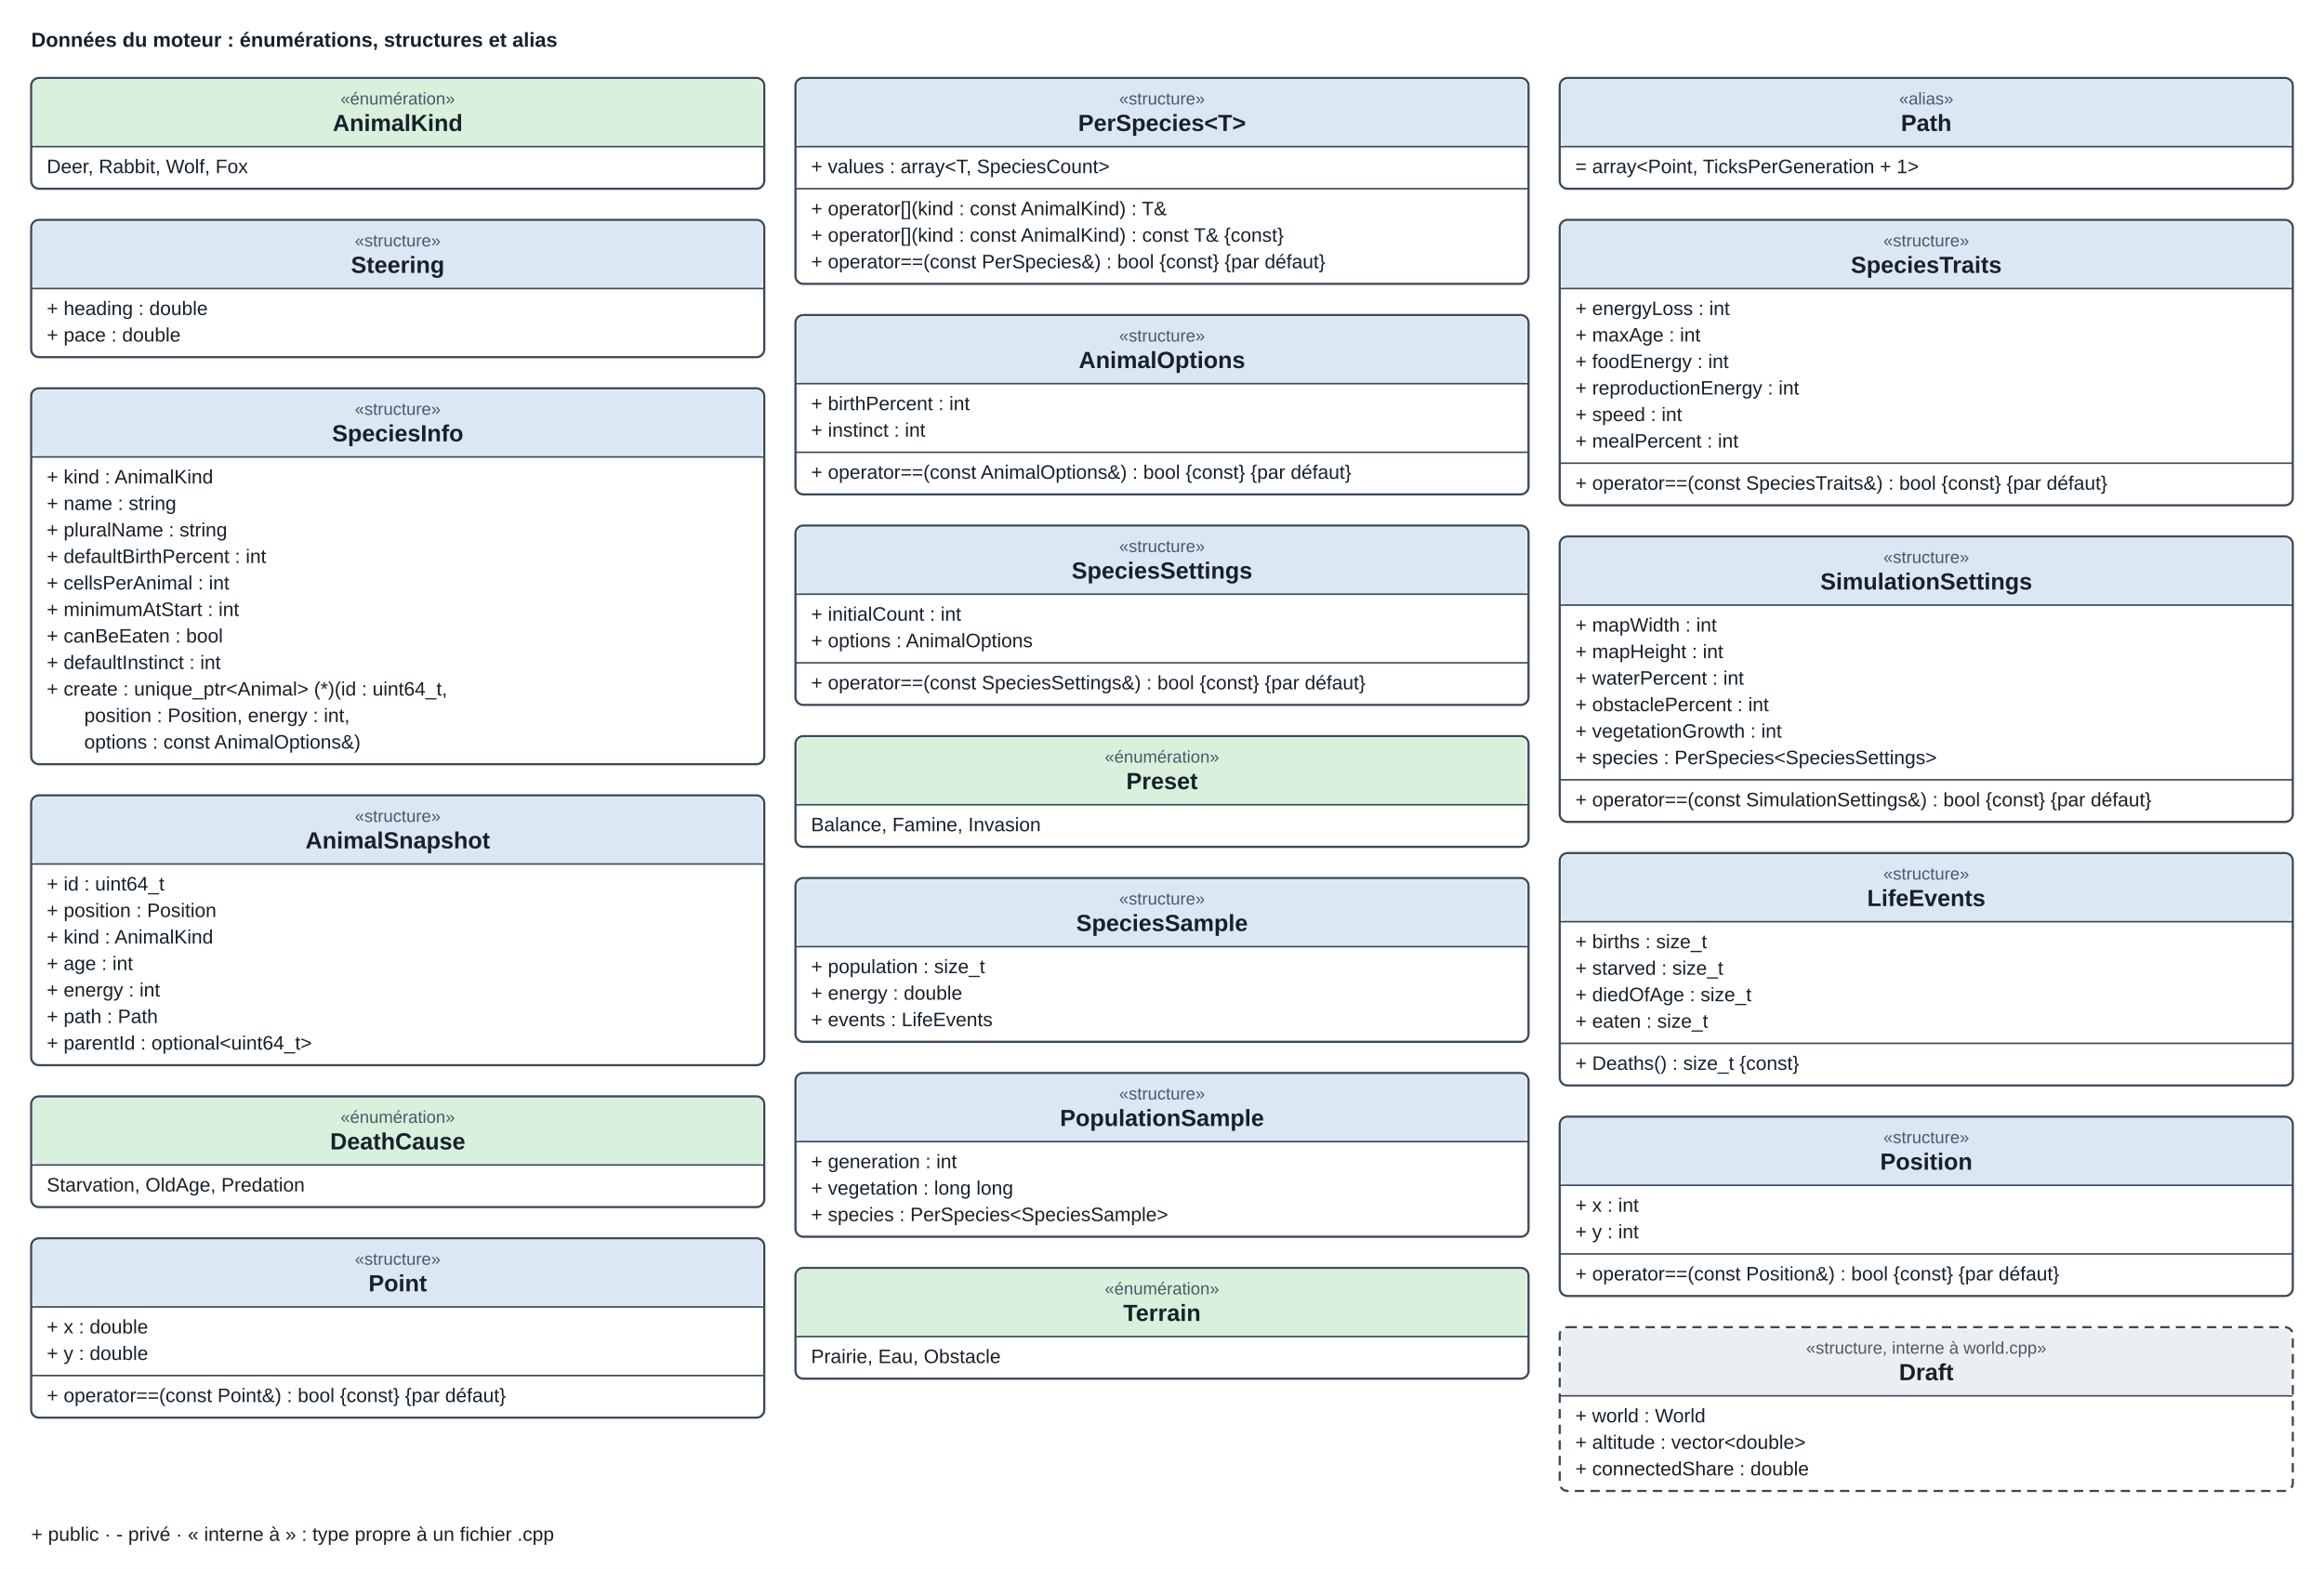
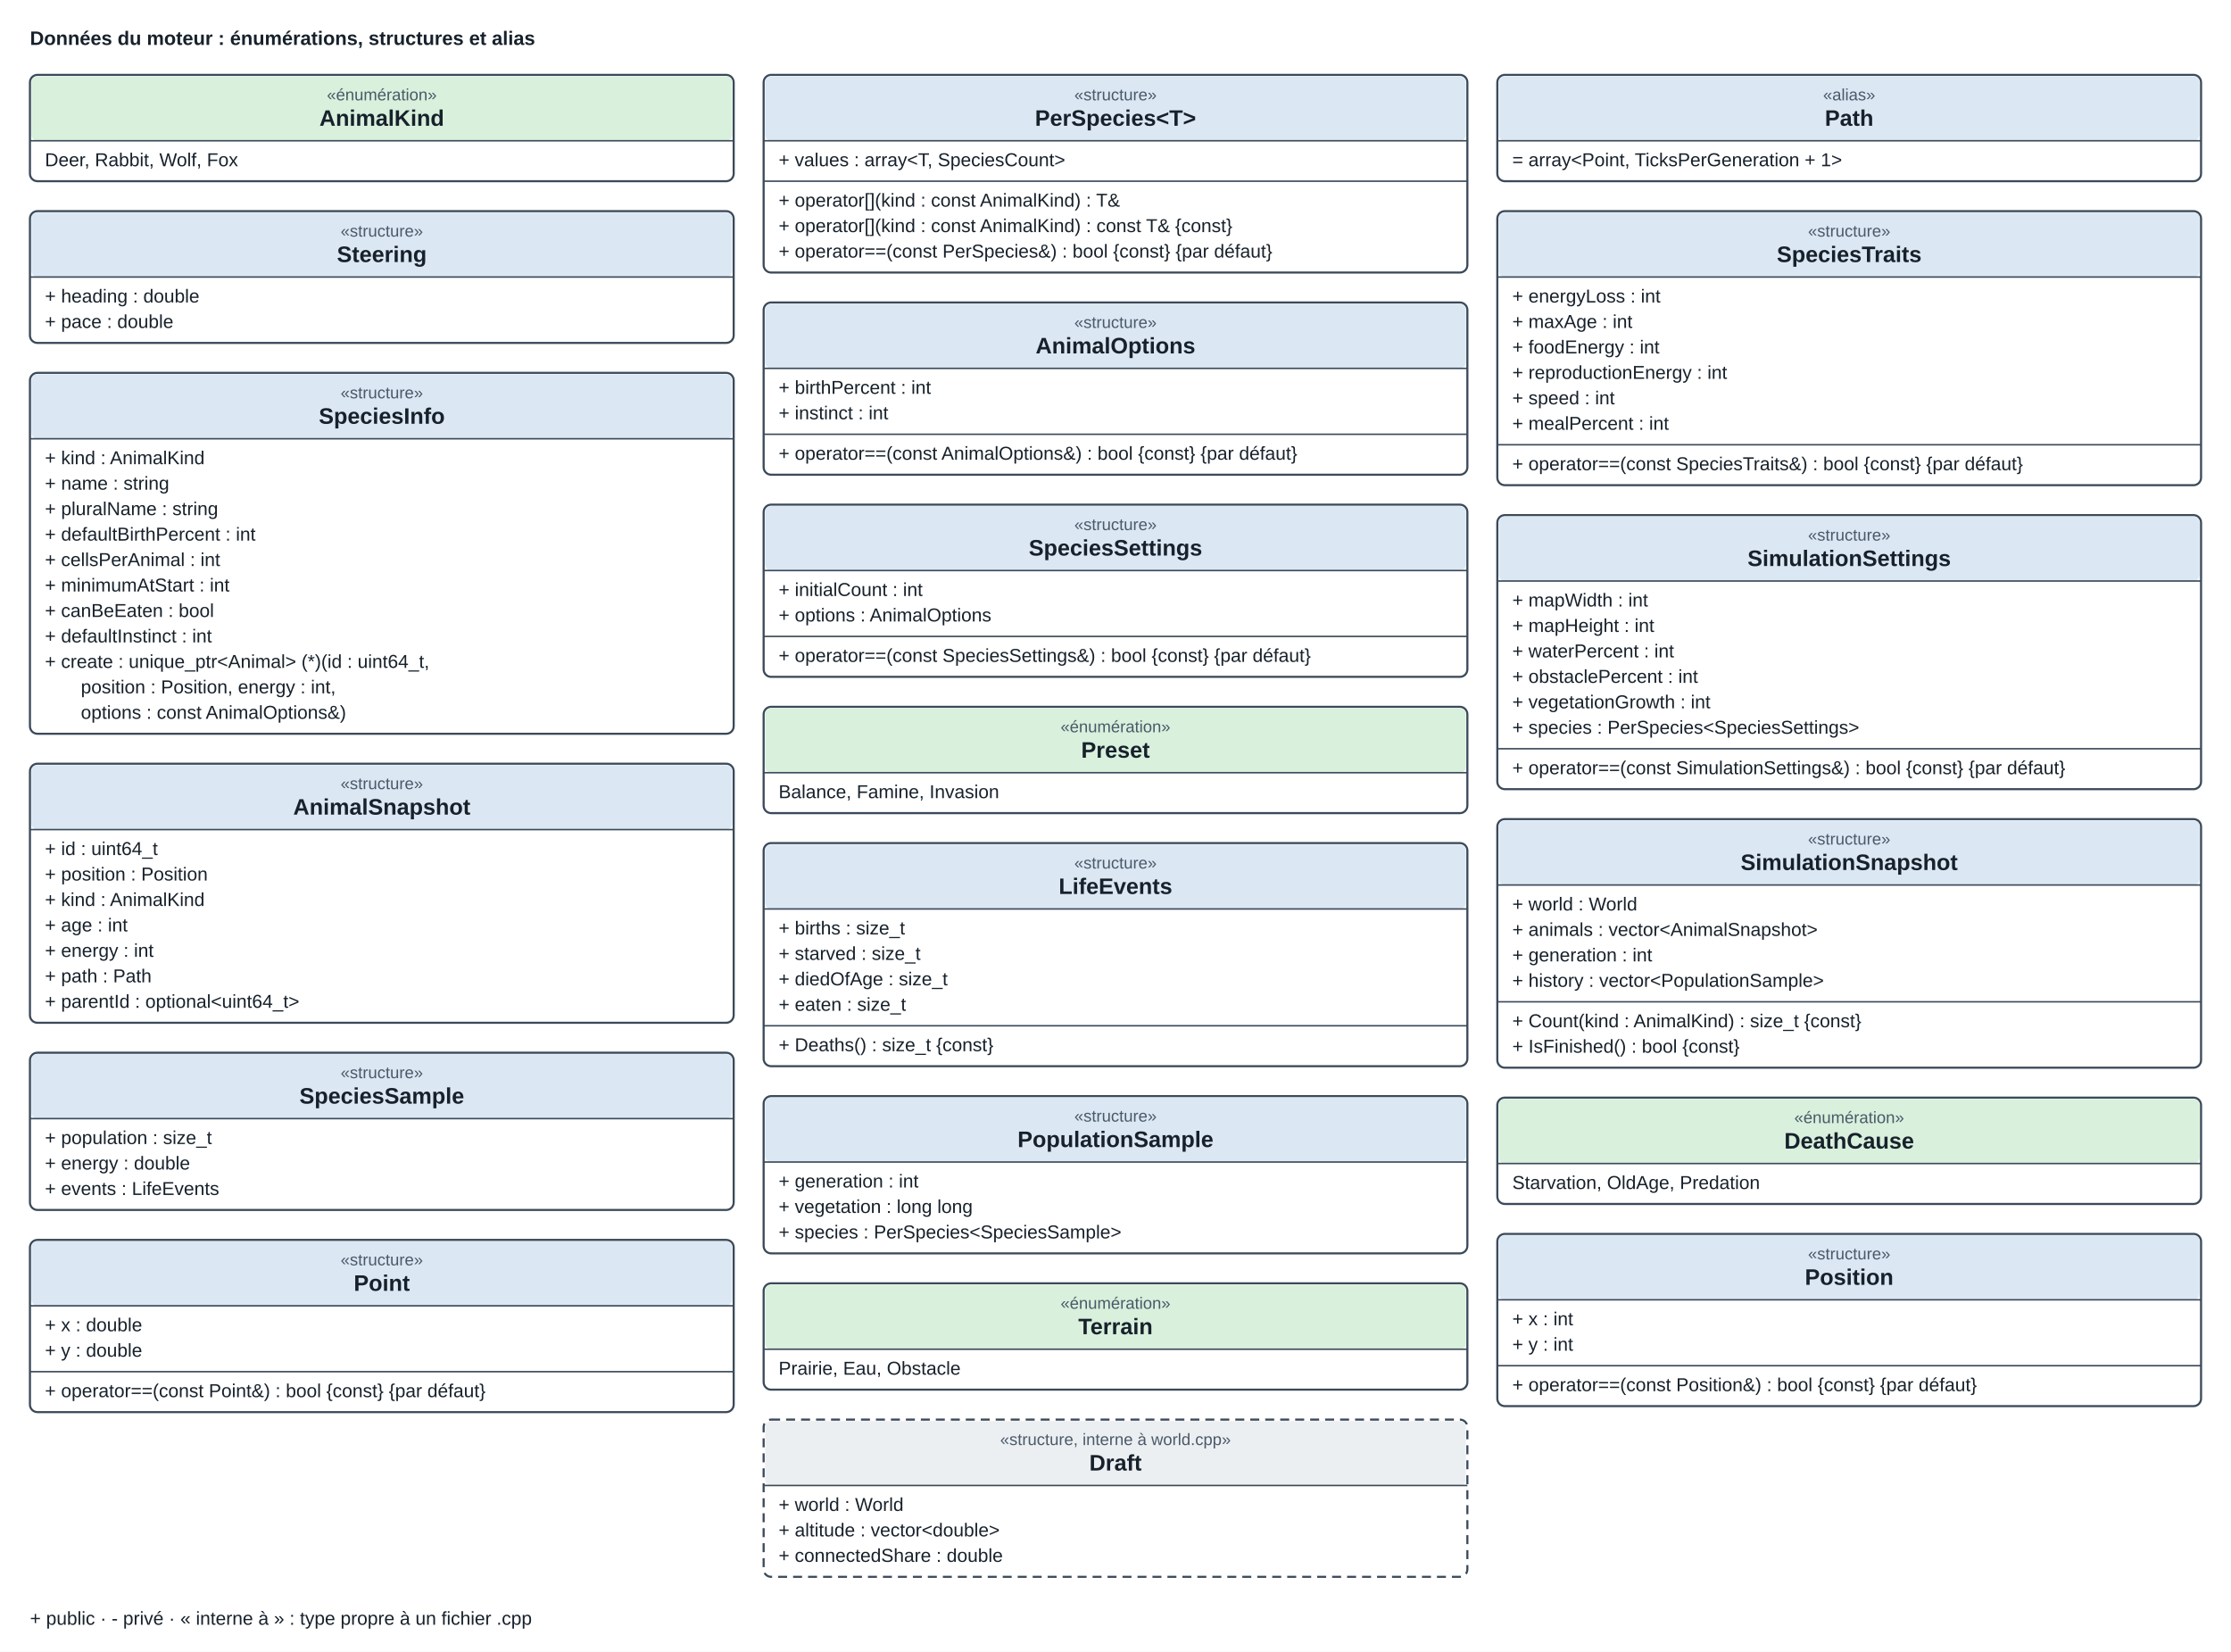
- <svg xmlns="http://www.w3.org/2000/svg" viewBox="0 0 1490 1006" role="img" aria-label="Données du moteur : énumérations, structures et alias">
+ <svg xmlns="http://www.w3.org/2000/svg" viewBox="0 0 1490 1103" role="img" aria-label="Données du moteur : énumérations, structures et alias">
  <style>
 text { font-family: "Segoe UI", Arial, sans-serif; fill: #17212b; }
 .name { font-size: 15px; font-weight: 700; text-anchor: middle; }
 .abstract { font-style: italic; }
 .stereo { font-size: 11px; text-anchor: middle; fill: #4a5968; }
 .member { font-size: 12.5px; }
 .label { font-size: 12px; font-style: italic; fill: #3b4a5a; }
 .band { font-size: 14px; font-weight: 700; }
 .legend { font-size: 12.5px; }
 .legendtitle { font-size: 13px; font-weight: 700; }
</style>
  <defs>
    <marker id="triangle" viewBox="0 0 14 14" refX="13" refY="7" markerWidth="14" markerHeight="14" markerUnits="userSpaceOnUse" orient="auto">
      <path d="M1 1 L13 7 L1 13 Z" fill="#ffffff" stroke="#3b4a5a" stroke-width="1.4" />
    </marker>
    <marker id="diamond" viewBox="0 0 18 12" refX="1" refY="6" markerWidth="18" markerHeight="12" markerUnits="userSpaceOnUse" orient="auto">
      <path d="M1 6 L9 1 L17 6 L9 11 Z" fill="#3b4a5a" />
    </marker>
    <marker id="arrow" viewBox="0 0 12 12" refX="11" refY="6" markerWidth="12" markerHeight="12" markerUnits="userSpaceOnUse" orient="auto">
      <path d="M1 1 L11 6 L1 11" fill="none" stroke="#3b4a5a" stroke-width="1.6" />
    </marker>
  </defs>
-   <rect width="1490" height="1006" fill="#ffffff" />
+   <rect width="1490" height="1103" fill="#ffffff" />
  <g class="box" data-width="470">
    <rect x="20" y="50" width="470" height="71" rx="5" fill="#ffffff" stroke="#3b4a5a" stroke-width="1.4" />
    <rect x="21" y="51" width="468" height="43" rx="4" fill="#d8f0dc" />
    <text x="255.0" y="67" class="stereo">«énumération»</text>
    <text x="255.0" y="84" class="name">AnimalKind</text>
    <line x1="20" y1="94" x2="490" y2="94" stroke="#3b4a5a" />
    <text x="30" y="111" class="member">Deer, Rabbit, Wolf, Fox</text>
  </g>
  <g class="box" data-width="470">
    <rect x="510" y="50" width="470" height="132" rx="5" fill="#ffffff" stroke="#3b4a5a" stroke-width="1.4" />
    <rect x="511" y="51" width="468" height="43" rx="4" fill="#dbe7f3" />
    <text x="745.0" y="67" class="stereo">«structure»</text>
    <text x="745.0" y="84" class="name">PerSpecies&lt;T&gt;</text>
    <line x1="510" y1="94" x2="980" y2="94" stroke="#3b4a5a" />
    <text x="520" y="111" class="member">+ values : array&lt;T, SpeciesCount&gt;</text>
    <line x1="510" y1="121" x2="980" y2="121" stroke="#3b4a5a" />
    <text x="520" y="138" class="member">+ operator[](kind : const AnimalKind) : T&amp;</text>
    <text x="520" y="155" class="member">+ operator[](kind : const AnimalKind) : const T&amp; {const}</text>
    <text x="520" y="172" class="member">+ operator==(const PerSpecies&amp;) : bool {const} {par défaut}</text>
  </g>
  <g class="box" data-width="470">
    <rect x="1000" y="50" width="470" height="71" rx="5" fill="#ffffff" stroke="#3b4a5a" stroke-width="1.4" />
    <rect x="1001" y="51" width="468" height="43" rx="4" fill="#dbe7f3" />
    <text x="1235.0" y="67" class="stereo">«alias»</text>
    <text x="1235.0" y="84" class="name">Path</text>
    <line x1="1000" y1="94" x2="1470" y2="94" stroke="#3b4a5a" />
    <text x="1010" y="111" class="member">= array&lt;Point, TicksPerGeneration + 1&gt;</text>
  </g>
  <g class="box" data-width="470">
    <rect x="20" y="141" width="470" height="88" rx="5" fill="#ffffff" stroke="#3b4a5a" stroke-width="1.4" />
    <rect x="21" y="142" width="468" height="43" rx="4" fill="#dbe7f3" />
    <text x="255.0" y="158" class="stereo">«structure»</text>
    <text x="255.0" y="175" class="name">Steering</text>
    <line x1="20" y1="185" x2="490" y2="185" stroke="#3b4a5a" />
    <text x="30" y="202" class="member">+ heading : double</text>
    <text x="30" y="219" class="member">+ pace : double</text>
  </g>
  <g class="box" data-width="470">
    <rect x="1000" y="141" width="470" height="183" rx="5" fill="#ffffff" stroke="#3b4a5a" stroke-width="1.4" />
    <rect x="1001" y="142" width="468" height="43" rx="4" fill="#dbe7f3" />
    <text x="1235.0" y="158" class="stereo">«structure»</text>
    <text x="1235.0" y="175" class="name">SpeciesTraits</text>
    <line x1="1000" y1="185" x2="1470" y2="185" stroke="#3b4a5a" />
    <text x="1010" y="202" class="member">+ energyLoss : int</text>
    <text x="1010" y="219" class="member">+ maxAge : int</text>
    <text x="1010" y="236" class="member">+ foodEnergy : int</text>
    <text x="1010" y="253" class="member">+ reproductionEnergy : int</text>
    <text x="1010" y="270" class="member">+ speed : int</text>
    <text x="1010" y="287" class="member">+ mealPercent : int</text>
    <line x1="1000" y1="297" x2="1470" y2="297" stroke="#3b4a5a" />
    <text x="1010" y="314" class="member">+ operator==(const SpeciesTraits&amp;) : bool {const} {par défaut}</text>
  </g>
  <g class="box" data-width="470">
    <rect x="510" y="202" width="470" height="115" rx="5" fill="#ffffff" stroke="#3b4a5a" stroke-width="1.4" />
    <rect x="511" y="203" width="468" height="43" rx="4" fill="#dbe7f3" />
    <text x="745.0" y="219" class="stereo">«structure»</text>
    <text x="745.0" y="236" class="name">AnimalOptions</text>
    <line x1="510" y1="246" x2="980" y2="246" stroke="#3b4a5a" />
    <text x="520" y="263" class="member">+ birthPercent : int</text>
    <text x="520" y="280" class="member">+ instinct : int</text>
    <line x1="510" y1="290" x2="980" y2="290" stroke="#3b4a5a" />
    <text x="520" y="307" class="member">+ operator==(const AnimalOptions&amp;) : bool {const} {par défaut}</text>
  </g>
  <g class="box" data-width="470">
    <rect x="20" y="249" width="470" height="241" rx="5" fill="#ffffff" stroke="#3b4a5a" stroke-width="1.4" />
    <rect x="21" y="250" width="468" height="43" rx="4" fill="#dbe7f3" />
    <text x="255.0" y="266" class="stereo">«structure»</text>
    <text x="255.0" y="283" class="name">SpeciesInfo</text>
    <line x1="20" y1="293" x2="490" y2="293" stroke="#3b4a5a" />
    <text x="30" y="310" class="member">+ kind : AnimalKind</text>
    <text x="30" y="327" class="member">+ name : string</text>
    <text x="30" y="344" class="member">+ pluralName : string</text>
    <text x="30" y="361" class="member">+ defaultBirthPercent : int</text>
    <text x="30" y="378" class="member">+ cellsPerAnimal : int</text>
    <text x="30" y="395" class="member">+ minimumAtStart : int</text>
    <text x="30" y="412" class="member">+ canBeEaten : bool</text>
    <text x="30" y="429" class="member">+ defaultInstinct : int</text>
    <text x="30" y="446" class="member">+ create : unique_ptr&lt;Animal&gt; (*)(id : uint64_t,</text>
    <text x="54" y="463" class="member">position : Position, energy : int,</text>
    <text x="54" y="480" class="member">options : const AnimalOptions&amp;)</text>
  </g>
  <g class="box" data-width="470">
    <rect x="510" y="337" width="470" height="115" rx="5" fill="#ffffff" stroke="#3b4a5a" stroke-width="1.4" />
    <rect x="511" y="338" width="468" height="43" rx="4" fill="#dbe7f3" />
    <text x="745.0" y="354" class="stereo">«structure»</text>
    <text x="745.0" y="371" class="name">SpeciesSettings</text>
    <line x1="510" y1="381" x2="980" y2="381" stroke="#3b4a5a" />
    <text x="520" y="398" class="member">+ initialCount : int</text>
    <text x="520" y="415" class="member">+ options : AnimalOptions</text>
    <line x1="510" y1="425" x2="980" y2="425" stroke="#3b4a5a" />
    <text x="520" y="442" class="member">+ operator==(const SpeciesSettings&amp;) : bool {const} {par défaut}</text>
  </g>
  <g class="box" data-width="470">
    <rect x="1000" y="344" width="470" height="183" rx="5" fill="#ffffff" stroke="#3b4a5a" stroke-width="1.4" />
    <rect x="1001" y="345" width="468" height="43" rx="4" fill="#dbe7f3" />
    <text x="1235.0" y="361" class="stereo">«structure»</text>
    <text x="1235.0" y="378" class="name">SimulationSettings</text>
    <line x1="1000" y1="388" x2="1470" y2="388" stroke="#3b4a5a" />
    <text x="1010" y="405" class="member">+ mapWidth : int</text>
    <text x="1010" y="422" class="member">+ mapHeight : int</text>
    <text x="1010" y="439" class="member">+ waterPercent : int</text>
    <text x="1010" y="456" class="member">+ obstaclePercent : int</text>
    <text x="1010" y="473" class="member">+ vegetationGrowth : int</text>
    <text x="1010" y="490" class="member">+ species : PerSpecies&lt;SpeciesSettings&gt;</text>
    <line x1="1000" y1="500" x2="1470" y2="500" stroke="#3b4a5a" />
    <text x="1010" y="517" class="member">+ operator==(const SimulationSettings&amp;) : bool {const} {par défaut}</text>
  </g>
  <g class="box" data-width="470">
    <rect x="510" y="472" width="470" height="71" rx="5" fill="#ffffff" stroke="#3b4a5a" stroke-width="1.4" />
    <rect x="511" y="473" width="468" height="43" rx="4" fill="#d8f0dc" />
    <text x="745.0" y="489" class="stereo">«énumération»</text>
    <text x="745.0" y="506" class="name">Preset</text>
    <line x1="510" y1="516" x2="980" y2="516" stroke="#3b4a5a" />
    <text x="520" y="533" class="member">Balance, Famine, Invasion</text>
  </g>
  <g class="box" data-width="470">
    <rect x="20" y="510" width="470" height="173" rx="5" fill="#ffffff" stroke="#3b4a5a" stroke-width="1.4" />
    <rect x="21" y="511" width="468" height="43" rx="4" fill="#dbe7f3" />
    <text x="255.0" y="527" class="stereo">«structure»</text>
    <text x="255.0" y="544" class="name">AnimalSnapshot</text>
    <line x1="20" y1="554" x2="490" y2="554" stroke="#3b4a5a" />
    <text x="30" y="571" class="member">+ id : uint64_t</text>
    <text x="30" y="588" class="member">+ position : Position</text>
    <text x="30" y="605" class="member">+ kind : AnimalKind</text>
    <text x="30" y="622" class="member">+ age : int</text>
    <text x="30" y="639" class="member">+ energy : int</text>
    <text x="30" y="656" class="member">+ path : Path</text>
    <text x="30" y="673" class="member">+ parentId : optional&lt;uint64_t&gt;</text>
  </g>
  <g class="box" data-width="470">
-     <rect x="1000" y="547" width="470" height="149" rx="5" fill="#ffffff" stroke="#3b4a5a" stroke-width="1.4" />
+     <rect x="1000" y="547" width="470" height="166" rx="5" fill="#ffffff" stroke="#3b4a5a" stroke-width="1.4" />
    <rect x="1001" y="548" width="468" height="43" rx="4" fill="#dbe7f3" />
    <text x="1235.0" y="564" class="stereo">«structure»</text>
-     <text x="1235.0" y="581" class="name">LifeEvents</text>
+     <text x="1235.0" y="581" class="name">SimulationSnapshot</text>
    <line x1="1000" y1="591" x2="1470" y2="591" stroke="#3b4a5a" />
-     <text x="1010" y="608" class="member">+ births : size_t</text>
-     <text x="1010" y="625" class="member">+ starved : size_t</text>
-     <text x="1010" y="642" class="member">+ diedOfAge : size_t</text>
-     <text x="1010" y="659" class="member">+ eaten : size_t</text>
+     <text x="1010" y="608" class="member">+ world : World</text>
+     <text x="1010" y="625" class="member">+ animals : vector&lt;AnimalSnapshot&gt;</text>
+     <text x="1010" y="642" class="member">+ generation : int</text>
+     <text x="1010" y="659" class="member">+ history : vector&lt;PopulationSample&gt;</text>
    <line x1="1000" y1="669" x2="1470" y2="669" stroke="#3b4a5a" />
-     <text x="1010" y="686" class="member">+ Deaths() : size_t {const}</text>
-   </g>
-   <g class="box" data-width="470">
-     <rect x="510" y="563" width="470" height="105" rx="5" fill="#ffffff" stroke="#3b4a5a" stroke-width="1.4" />
+     <text x="1010" y="686" class="member">+ Count(kind : AnimalKind) : size_t {const}</text>
+     <text x="1010" y="703" class="member">+ IsFinished() : bool {const}</text>
+   </g>
+   <g class="box" data-width="470">
+     <rect x="510" y="563" width="470" height="149" rx="5" fill="#ffffff" stroke="#3b4a5a" stroke-width="1.4" />
    <rect x="511" y="564" width="468" height="43" rx="4" fill="#dbe7f3" />
    <text x="745.0" y="580" class="stereo">«structure»</text>
-     <text x="745.0" y="597" class="name">SpeciesSample</text>
+     <text x="745.0" y="597" class="name">LifeEvents</text>
    <line x1="510" y1="607" x2="980" y2="607" stroke="#3b4a5a" />
-     <text x="520" y="624" class="member">+ population : size_t</text>
-     <text x="520" y="641" class="member">+ energy : double</text>
-     <text x="520" y="658" class="member">+ events : LifeEvents</text>
-   </g>
-   <g class="box" data-width="470">
-     <rect x="510" y="688" width="470" height="105" rx="5" fill="#ffffff" stroke="#3b4a5a" stroke-width="1.4" />
-     <rect x="511" y="689" width="468" height="43" rx="4" fill="#dbe7f3" />
-     <text x="745.0" y="705" class="stereo">«structure»</text>
-     <text x="745.0" y="722" class="name">PopulationSample</text>
-     <line x1="510" y1="732" x2="980" y2="732" stroke="#3b4a5a" />
-     <text x="520" y="749" class="member">+ generation : int</text>
-     <text x="520" y="766" class="member">+ vegetation : long long</text>
-     <text x="520" y="783" class="member">+ species : PerSpecies&lt;SpeciesSample&gt;</text>
-   </g>
-   <g class="box" data-width="470">
-     <rect x="20" y="703" width="470" height="71" rx="5" fill="#ffffff" stroke="#3b4a5a" stroke-width="1.4" />
-     <rect x="21" y="704" width="468" height="43" rx="4" fill="#d8f0dc" />
-     <text x="255.0" y="720" class="stereo">«énumération»</text>
-     <text x="255.0" y="737" class="name">DeathCause</text>
+     <text x="520" y="624" class="member">+ births : size_t</text>
+     <text x="520" y="641" class="member">+ starved : size_t</text>
+     <text x="520" y="658" class="member">+ diedOfAge : size_t</text>
+     <text x="520" y="675" class="member">+ eaten : size_t</text>
+     <line x1="510" y1="685" x2="980" y2="685" stroke="#3b4a5a" />
+     <text x="520" y="702" class="member">+ Deaths() : size_t {const}</text>
+   </g>
+   <g class="box" data-width="470">
+     <rect x="20" y="703" width="470" height="105" rx="5" fill="#ffffff" stroke="#3b4a5a" stroke-width="1.4" />
+     <rect x="21" y="704" width="468" height="43" rx="4" fill="#dbe7f3" />
+     <text x="255.0" y="720" class="stereo">«structure»</text>
+     <text x="255.0" y="737" class="name">SpeciesSample</text>
    <line x1="20" y1="747" x2="490" y2="747" stroke="#3b4a5a" />
-     <text x="30" y="764" class="member">Starvation, OldAge, Predation</text>
-   </g>
-   <g class="box" data-width="470">
-     <rect x="1000" y="716" width="470" height="115" rx="5" fill="#ffffff" stroke="#3b4a5a" stroke-width="1.4" />
-     <rect x="1001" y="717" width="468" height="43" rx="4" fill="#dbe7f3" />
-     <text x="1235.0" y="733" class="stereo">«structure»</text>
-     <text x="1235.0" y="750" class="name">Position</text>
-     <line x1="1000" y1="760" x2="1470" y2="760" stroke="#3b4a5a" />
-     <text x="1010" y="777" class="member">+ x : int</text>
-     <text x="1010" y="794" class="member">+ y : int</text>
-     <line x1="1000" y1="804" x2="1470" y2="804" stroke="#3b4a5a" />
-     <text x="1010" y="821" class="member">+ operator==(const Position&amp;) : bool {const} {par défaut}</text>
-   </g>
-   <g class="box" data-width="470">
-     <rect x="20" y="794" width="470" height="115" rx="5" fill="#ffffff" stroke="#3b4a5a" stroke-width="1.4" />
-     <rect x="21" y="795" width="468" height="43" rx="4" fill="#dbe7f3" />
-     <text x="255.0" y="811" class="stereo">«structure»</text>
-     <text x="255.0" y="828" class="name">Point</text>
-     <line x1="20" y1="838" x2="490" y2="838" stroke="#3b4a5a" />
-     <text x="30" y="855" class="member">+ x : double</text>
-     <text x="30" y="872" class="member">+ y : double</text>
-     <line x1="20" y1="882" x2="490" y2="882" stroke="#3b4a5a" />
-     <text x="30" y="899" class="member">+ operator==(const Point&amp;) : bool {const} {par défaut}</text>
-   </g>
-   <g class="box" data-width="470">
-     <rect x="510" y="813" width="470" height="71" rx="5" fill="#ffffff" stroke="#3b4a5a" stroke-width="1.4" />
-     <rect x="511" y="814" width="468" height="43" rx="4" fill="#d8f0dc" />
-     <text x="745.0" y="830" class="stereo">«énumération»</text>
-     <text x="745.0" y="847" class="name">Terrain</text>
-     <line x1="510" y1="857" x2="980" y2="857" stroke="#3b4a5a" />
-     <text x="520" y="874" class="member">Prairie, Eau, Obstacle</text>
-   </g>
-   <g class="box" data-width="470">
-     <rect x="1000" y="851" width="470" height="105" rx="5" fill="#ffffff" stroke="#3b4a5a" stroke-width="1.4" stroke-dasharray="6 4" />
-     <rect x="1001" y="852" width="468" height="43" rx="4" fill="#eceff2" />
-     <text x="1235.0" y="868" class="stereo">«structure, interne à world.cpp»</text>
-     <text x="1235.0" y="885" class="name">Draft</text>
-     <line x1="1000" y1="895" x2="1470" y2="895" stroke="#3b4a5a" />
-     <text x="1010" y="912" class="member">+ world : World</text>
-     <text x="1010" y="929" class="member">+ altitude : vector&lt;double&gt;</text>
-     <text x="1010" y="946" class="member">+ connectedShare : double</text>
+     <text x="30" y="764" class="member">+ population : size_t</text>
+     <text x="30" y="781" class="member">+ energy : double</text>
+     <text x="30" y="798" class="member">+ events : LifeEvents</text>
+   </g>
+   <g class="box" data-width="470">
+     <rect x="510" y="732" width="470" height="105" rx="5" fill="#ffffff" stroke="#3b4a5a" stroke-width="1.4" />
+     <rect x="511" y="733" width="468" height="43" rx="4" fill="#dbe7f3" />
+     <text x="745.0" y="749" class="stereo">«structure»</text>
+     <text x="745.0" y="766" class="name">PopulationSample</text>
+     <line x1="510" y1="776" x2="980" y2="776" stroke="#3b4a5a" />
+     <text x="520" y="793" class="member">+ generation : int</text>
+     <text x="520" y="810" class="member">+ vegetation : long long</text>
+     <text x="520" y="827" class="member">+ species : PerSpecies&lt;SpeciesSample&gt;</text>
+   </g>
+   <g class="box" data-width="470">
+     <rect x="1000" y="733" width="470" height="71" rx="5" fill="#ffffff" stroke="#3b4a5a" stroke-width="1.4" />
+     <rect x="1001" y="734" width="468" height="43" rx="4" fill="#d8f0dc" />
+     <text x="1235.0" y="750" class="stereo">«énumération»</text>
+     <text x="1235.0" y="767" class="name">DeathCause</text>
+     <line x1="1000" y1="777" x2="1470" y2="777" stroke="#3b4a5a" />
+     <text x="1010" y="794" class="member">Starvation, OldAge, Predation</text>
+   </g>
+   <g class="box" data-width="470">
+     <rect x="1000" y="824" width="470" height="115" rx="5" fill="#ffffff" stroke="#3b4a5a" stroke-width="1.4" />
+     <rect x="1001" y="825" width="468" height="43" rx="4" fill="#dbe7f3" />
+     <text x="1235.0" y="841" class="stereo">«structure»</text>
+     <text x="1235.0" y="858" class="name">Position</text>
+     <line x1="1000" y1="868" x2="1470" y2="868" stroke="#3b4a5a" />
+     <text x="1010" y="885" class="member">+ x : int</text>
+     <text x="1010" y="902" class="member">+ y : int</text>
+     <line x1="1000" y1="912" x2="1470" y2="912" stroke="#3b4a5a" />
+     <text x="1010" y="929" class="member">+ operator==(const Position&amp;) : bool {const} {par défaut}</text>
+   </g>
+   <g class="box" data-width="470">
+     <rect x="20" y="828" width="470" height="115" rx="5" fill="#ffffff" stroke="#3b4a5a" stroke-width="1.4" />
+     <rect x="21" y="829" width="468" height="43" rx="4" fill="#dbe7f3" />
+     <text x="255.0" y="845" class="stereo">«structure»</text>
+     <text x="255.0" y="862" class="name">Point</text>
+     <line x1="20" y1="872" x2="490" y2="872" stroke="#3b4a5a" />
+     <text x="30" y="889" class="member">+ x : double</text>
+     <text x="30" y="906" class="member">+ y : double</text>
+     <line x1="20" y1="916" x2="490" y2="916" stroke="#3b4a5a" />
+     <text x="30" y="933" class="member">+ operator==(const Point&amp;) : bool {const} {par défaut}</text>
+   </g>
+   <g class="box" data-width="470">
+     <rect x="510" y="857" width="470" height="71" rx="5" fill="#ffffff" stroke="#3b4a5a" stroke-width="1.4" />
+     <rect x="511" y="858" width="468" height="43" rx="4" fill="#d8f0dc" />
+     <text x="745.0" y="874" class="stereo">«énumération»</text>
+     <text x="745.0" y="891" class="name">Terrain</text>
+     <line x1="510" y1="901" x2="980" y2="901" stroke="#3b4a5a" />
+     <text x="520" y="918" class="member">Prairie, Eau, Obstacle</text>
+   </g>
+   <g class="box" data-width="470">
+     <rect x="510" y="948" width="470" height="105" rx="5" fill="#ffffff" stroke="#3b4a5a" stroke-width="1.4" stroke-dasharray="6 4" />
+     <rect x="511" y="949" width="468" height="43" rx="4" fill="#eceff2" />
+     <text x="745.0" y="965" class="stereo">«structure, interne à world.cpp»</text>
+     <text x="745.0" y="982" class="name">Draft</text>
+     <line x1="510" y1="992" x2="980" y2="992" stroke="#3b4a5a" />
+     <text x="520" y="1009" class="member">+ world : World</text>
+     <text x="520" y="1026" class="member">+ altitude : vector&lt;double&gt;</text>
+     <text x="520" y="1043" class="member">+ connectedShare : double</text>
  </g>
  <text x="20" y="30" class="legendtitle">Données du moteur : énumérations, structures et alias</text>
-   <text x="20" y="988" class="legend">+ public  ·  - privé  ·  « interne à » : type propre à un fichier .cpp</text>
+   <text x="20" y="1085" class="legend">+ public  ·  - privé  ·  « interne à » : type propre à un fichier .cpp</text>
</svg>
